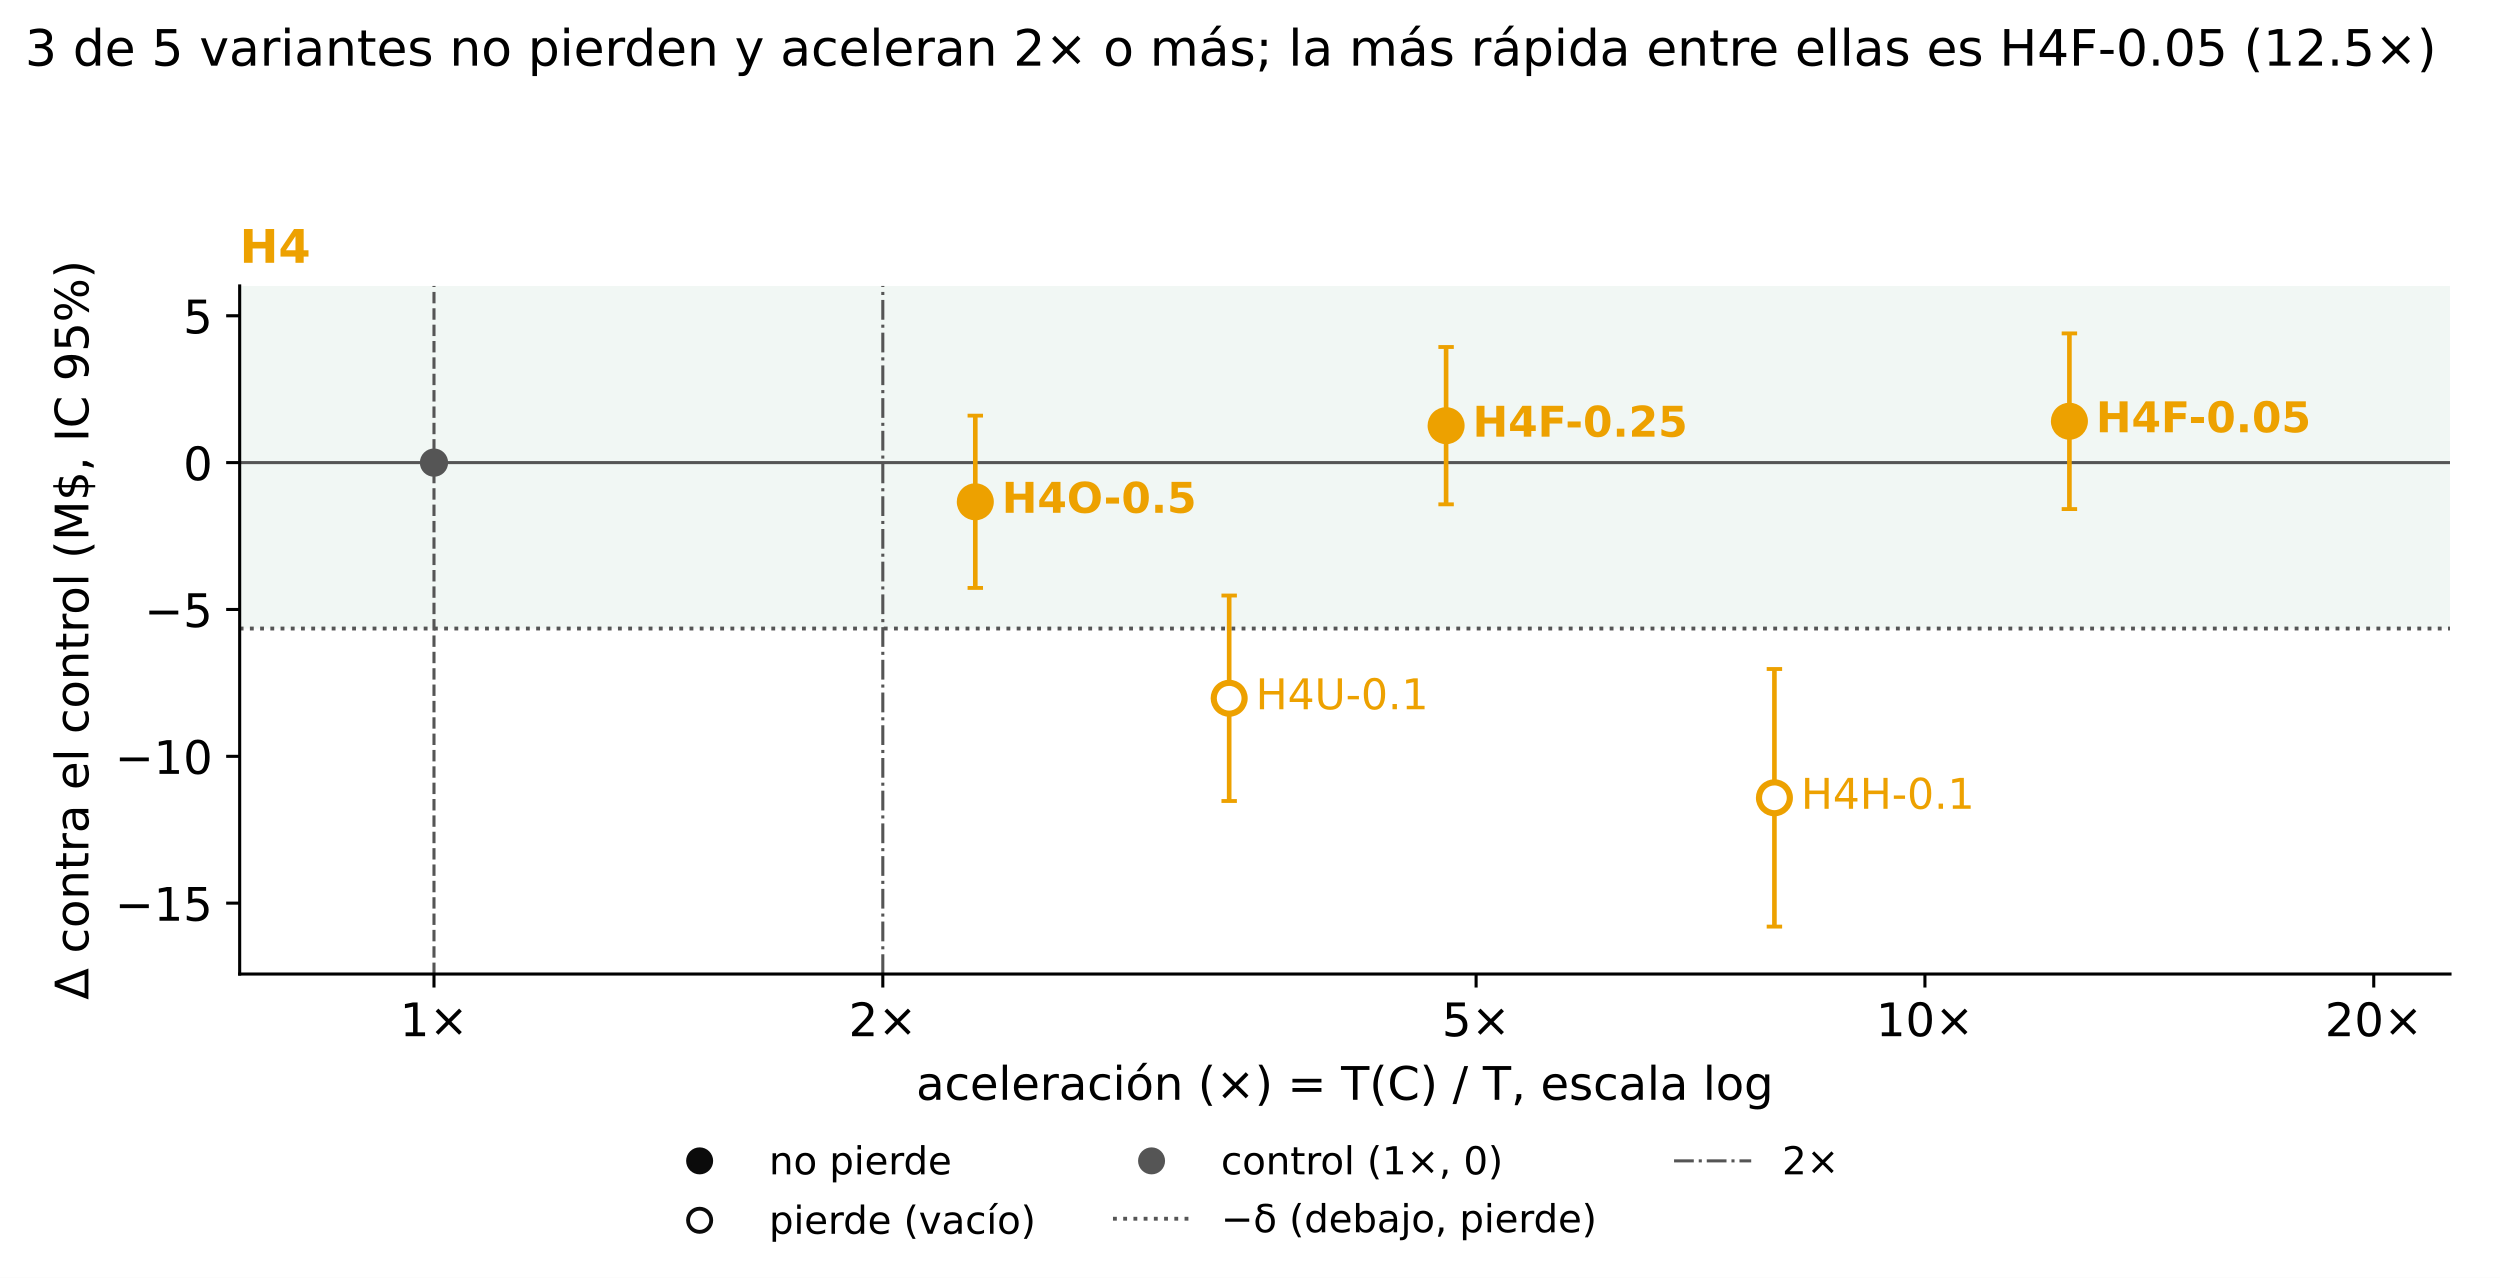
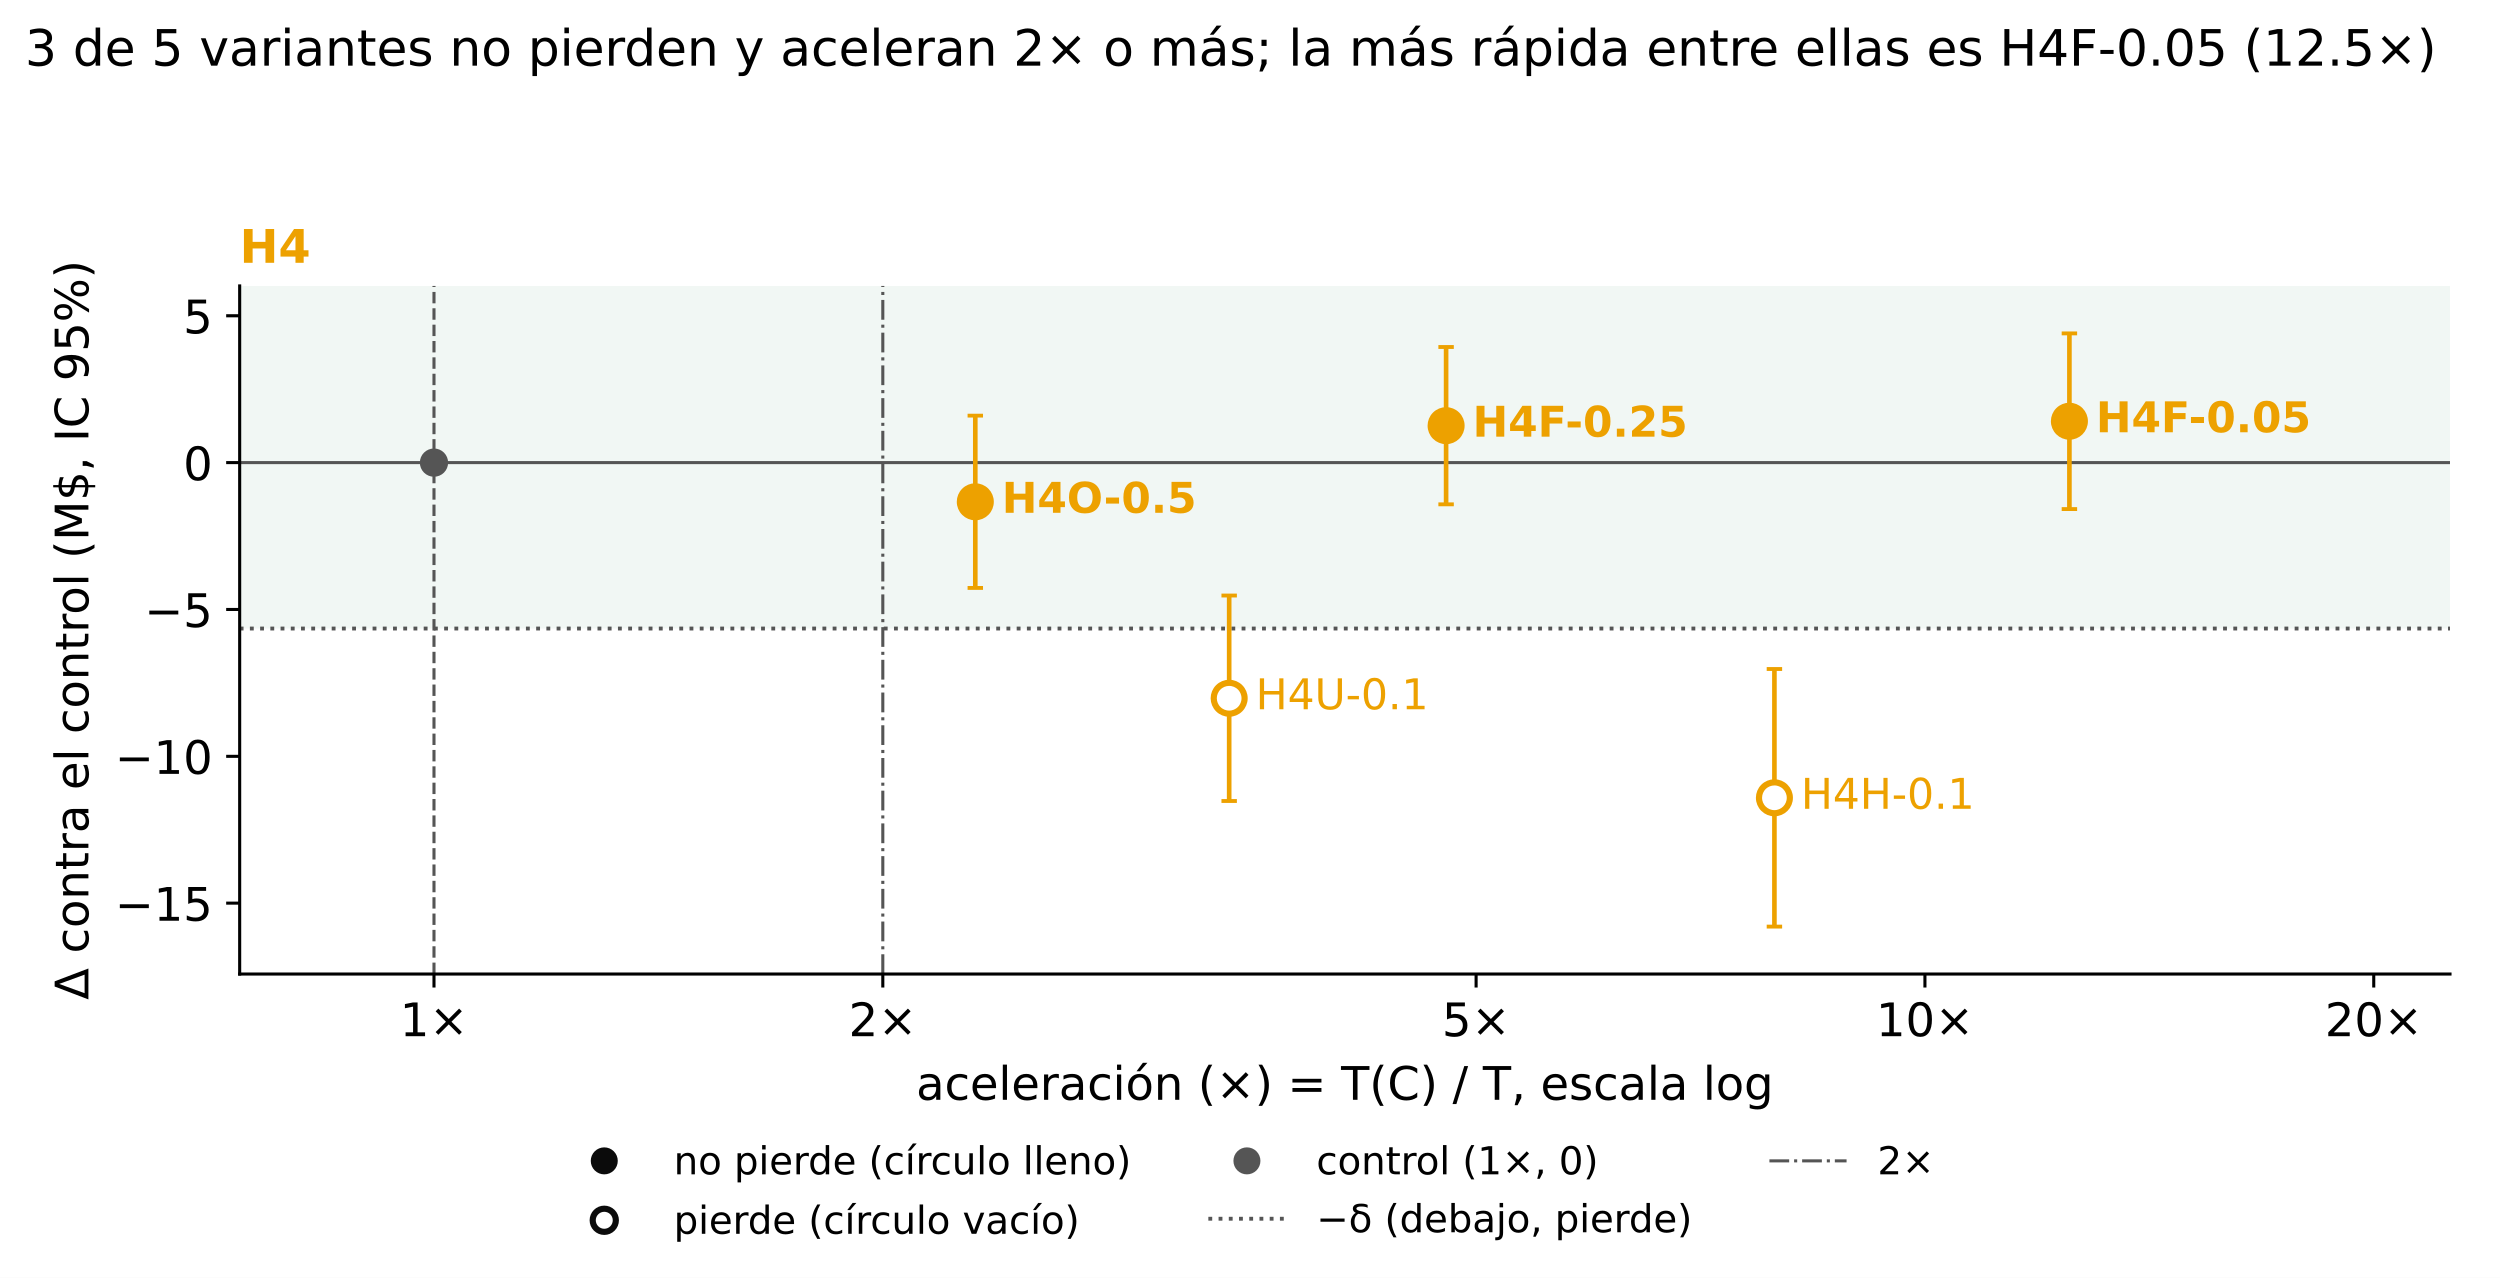
<svg xmlns="http://www.w3.org/2000/svg" xmlns:xlink="http://www.w3.org/1999/xlink" width="648pt" height="331.2pt" viewBox="0 0 648 331.2" version="1.1">
  <defs>
    <style type="text/css">*{stroke-linejoin: round; stroke-linecap: butt}</style>
  </defs>
  <g id="figure_1">
    <g id="patch_1">
      <path d="M 0 331.2  L 648 331.2  L 648 0  L 0 0  z " style="fill: #ffffff" />
    </g>
    <g id="axes_1">
      <g id="patch_2">
        <path d="M 62.123 252.469  L 635.04 252.469  L 635.04 74.112  L 62.123 74.112  z " style="fill: #ffffff" />
      </g>
      <g id="patch_3">
        <path d="M 62.123 162.918  L 635.04 162.918  L 635.04 74.112  L 62.123 74.112  z " clip-path="url(#p1cb5c2d19a)" style="fill: #2e8b57; opacity: 0.07" />
      </g>
      <g id="matplotlib.axis_1">
        <g id="xtick_1">
          <g id="line2d_1">
            <defs>
              <path id="mc2c56ff025" d="M 0 0  L 0 3.5  " style="stroke: #000000; stroke-width: 0.8" />
            </defs>
            <g>
              <use xlink:href="#mc2c56ff025" x="112.49" y="252.469" style="stroke: #000000; stroke-width: 0.8" />
            </g>
          </g>
          <g id="text_1">
            <text style="font-size: 12px; font-family: 'DejaVu Sans', 'Bitstream Vera Sans', 'Computer Modern Sans Serif', 'Lucida Grande', 'Verdana', 'Geneva', 'Lucid', 'Arial', 'Helvetica', 'Avant Garde', sans-serif; text-anchor: middle" x="112.49" y="268.586" transform="rotate(-0 112.4903 268.5864)">1×</text>
          </g>
        </g>
        <g id="xtick_2">
          <g id="line2d_2">
            <g>
              <use xlink:href="#mc2c56ff025" x="228.823" y="252.469" style="stroke: #000000; stroke-width: 0.8" />
            </g>
          </g>
          <g id="text_2">
            <text style="font-size: 12px; font-family: 'DejaVu Sans', 'Bitstream Vera Sans', 'Computer Modern Sans Serif', 'Lucida Grande', 'Verdana', 'Geneva', 'Lucid', 'Arial', 'Helvetica', 'Avant Garde', sans-serif; text-anchor: middle" x="228.823" y="268.586" transform="rotate(-0 228.8234 268.5864)">2×</text>
          </g>
        </g>
        <g id="xtick_3">
          <g id="line2d_3">
            <g>
              <use xlink:href="#mc2c56ff025" x="382.607" y="252.469" style="stroke: #000000; stroke-width: 0.8" />
            </g>
          </g>
          <g id="text_3">
            <text style="font-size: 12px; font-family: 'DejaVu Sans', 'Bitstream Vera Sans', 'Computer Modern Sans Serif', 'Lucida Grande', 'Verdana', 'Geneva', 'Lucid', 'Arial', 'Helvetica', 'Avant Garde', sans-serif; text-anchor: middle" x="382.607" y="268.586" transform="rotate(-0 382.6074 268.5864)">5×</text>
          </g>
        </g>
        <g id="xtick_4">
          <g id="line2d_4">
            <g>
              <use xlink:href="#mc2c56ff025" x="498.941" y="252.469" style="stroke: #000000; stroke-width: 0.8" />
            </g>
          </g>
          <g id="text_4">
            <text style="font-size: 12px; font-family: 'DejaVu Sans', 'Bitstream Vera Sans', 'Computer Modern Sans Serif', 'Lucida Grande', 'Verdana', 'Geneva', 'Lucid', 'Arial', 'Helvetica', 'Avant Garde', sans-serif; text-anchor: middle" x="498.941" y="268.586" transform="rotate(-0 498.9405 268.5864)">10×</text>
          </g>
        </g>
        <g id="xtick_5">
          <g id="line2d_5">
            <g>
              <use xlink:href="#mc2c56ff025" x="615.274" y="252.469" style="stroke: #000000; stroke-width: 0.8" />
            </g>
          </g>
          <g id="text_5">
            <text style="font-size: 12px; font-family: 'DejaVu Sans', 'Bitstream Vera Sans', 'Computer Modern Sans Serif', 'Lucida Grande', 'Verdana', 'Geneva', 'Lucid', 'Arial', 'Helvetica', 'Avant Garde', sans-serif; text-anchor: middle" x="615.274" y="268.586" transform="rotate(-0 615.2736 268.5864)">20×</text>
          </g>
        </g>
        <g id="text_6">
          <text style="font-size: 12px; font-family: 'DejaVu Sans', 'Bitstream Vera Sans', 'Computer Modern Sans Serif', 'Lucida Grande', 'Verdana', 'Geneva', 'Lucid', 'Arial', 'Helvetica', 'Avant Garde', sans-serif; text-anchor: middle" x="348.581" y="285.067" transform="rotate(-0 348.5814 285.0673)">aceleración (×) = T(C) / T, escala log</text>
        </g>
      </g>
      <g id="matplotlib.axis_2">
        <g id="ytick_1">
          <g id="line2d_6">
            <defs>
              <path id="m306bc90975" d="M 0 0  L -3.5 0  " style="stroke: #000000; stroke-width: 0.8" />
            </defs>
            <g>
              <use xlink:href="#m306bc90975" x="62.123" y="234.098" style="stroke: #000000; stroke-width: 0.8" />
            </g>
          </g>
          <g id="text_7">
            <text style="font-size: 12px; font-family: 'DejaVu Sans', 'Bitstream Vera Sans', 'Computer Modern Sans Serif', 'Lucida Grande', 'Verdana', 'Geneva', 'Lucid', 'Arial', 'Helvetica', 'Avant Garde', sans-serif; text-anchor: end" x="55.123" y="238.657" transform="rotate(-0 55.12281 238.6566)">−15</text>
          </g>
        </g>
        <g id="ytick_2">
          <g id="line2d_7">
            <g>
              <use xlink:href="#m306bc90975" x="62.123" y="196.036" style="stroke: #000000; stroke-width: 0.8" />
            </g>
          </g>
          <g id="text_8">
            <text style="font-size: 12px; font-family: 'DejaVu Sans', 'Bitstream Vera Sans', 'Computer Modern Sans Serif', 'Lucida Grande', 'Verdana', 'Geneva', 'Lucid', 'Arial', 'Helvetica', 'Avant Garde', sans-serif; text-anchor: end" x="55.123" y="200.594" transform="rotate(-0 55.12281 200.5942)">−10</text>
          </g>
        </g>
        <g id="ytick_3">
          <g id="line2d_8">
            <g>
              <use xlink:href="#m306bc90975" x="62.123" y="157.973" style="stroke: #000000; stroke-width: 0.8" />
            </g>
          </g>
          <g id="text_9">
            <text style="font-size: 12px; font-family: 'DejaVu Sans', 'Bitstream Vera Sans', 'Computer Modern Sans Serif', 'Lucida Grande', 'Verdana', 'Geneva', 'Lucid', 'Arial', 'Helvetica', 'Avant Garde', sans-serif; text-anchor: end" x="55.123" y="162.532" transform="rotate(-0 55.12281 162.5318)">−5</text>
          </g>
        </g>
        <g id="ytick_4">
          <g id="line2d_9">
            <g>
              <use xlink:href="#m306bc90975" x="62.123" y="119.911" style="stroke: #000000; stroke-width: 0.8" />
            </g>
          </g>
          <g id="text_10">
            <text style="font-size: 12px; font-family: 'DejaVu Sans', 'Bitstream Vera Sans', 'Computer Modern Sans Serif', 'Lucida Grande', 'Verdana', 'Geneva', 'Lucid', 'Arial', 'Helvetica', 'Avant Garde', sans-serif; text-anchor: end" x="55.123" y="124.469" transform="rotate(-0 55.12281 124.4694)">0</text>
          </g>
        </g>
        <g id="ytick_5">
          <g id="line2d_10">
            <g>
              <use xlink:href="#m306bc90975" x="62.123" y="81.848" style="stroke: #000000; stroke-width: 0.8" />
            </g>
          </g>
          <g id="text_11">
            <text style="font-size: 12px; font-family: 'DejaVu Sans', 'Bitstream Vera Sans', 'Computer Modern Sans Serif', 'Lucida Grande', 'Verdana', 'Geneva', 'Lucid', 'Arial', 'Helvetica', 'Avant Garde', sans-serif; text-anchor: end" x="55.123" y="86.407" transform="rotate(-0 55.12281 86.40697)">5</text>
          </g>
        </g>
        <g id="text_12">
          <text style="font-size: 12px; font-family: 'DejaVu Sans', 'Bitstream Vera Sans', 'Computer Modern Sans Serif', 'Lucida Grande', 'Verdana', 'Geneva', 'Lucid', 'Arial', 'Helvetica', 'Avant Garde', sans-serif; text-anchor: middle" x="22.914" y="163.291" transform="rotate(-90 22.91437 163.2907)">Δ contra el control (M$, IC 95%)</text>
        </g>
      </g>
      <g id="line2d_11">
        <path d="M 62.123 119.911  L 635.04 119.911  " clip-path="url(#p1cb5c2d19a)" style="fill: none; stroke: #555555; stroke-width: 0.8; stroke-linecap: square" />
      </g>
      <g id="line2d_12">
        <path d="M 62.123 162.918  L 635.04 162.918  " clip-path="url(#p1cb5c2d19a)" style="fill: none; stroke-dasharray: 1,1.65; stroke-dashoffset: 0; stroke: #555555" />
      </g>
      <g id="line2d_13">
        <path d="M 112.49 252.469  L 112.49 74.112  " clip-path="url(#p1cb5c2d19a)" style="fill: none; stroke-dasharray: 2.96,1.28; stroke-dashoffset: 0; stroke: #555555; stroke-width: 0.8" />
      </g>
      <g id="line2d_14">
        <path d="M 228.823 252.469  L 228.823 74.112  " clip-path="url(#p1cb5c2d19a)" style="fill: none; stroke-dasharray: 5.12,1.28,0.8,1.28; stroke-dashoffset: 0; stroke: #555555; stroke-width: 0.8" />
      </g>
      <g id="LineCollection_1">
        <path d="M 536.39 131.951  L 536.39 86.413  " clip-path="url(#p1cb5c2d19a)" style="fill: none; stroke: #eda100; stroke-width: 1.2" />
      </g>
      <g id="line2d_15">
        <defs>
          <path id="m4d28351fb7" d="M 2 0  L -2 -0  " style="stroke: #eda100" />
        </defs>
        <g clip-path="url(#p1cb5c2d19a)">
          <use xlink:href="#m4d28351fb7" x="536.39" y="131.951" style="fill: #eda100; stroke: #eda100" />
        </g>
      </g>
      <g id="line2d_16">
        <g clip-path="url(#p1cb5c2d19a)">
          <use xlink:href="#m4d28351fb7" x="536.39" y="86.413" style="fill: #eda100; stroke: #eda100" />
        </g>
      </g>
      <g id="LineCollection_2">
        <path d="M 459.928 240.169  L 459.928 173.408  " clip-path="url(#p1cb5c2d19a)" style="fill: none; stroke: #eda100; stroke-width: 1.2" />
      </g>
      <g id="line2d_17">
        <g clip-path="url(#p1cb5c2d19a)">
          <use xlink:href="#m4d28351fb7" x="459.928" y="240.169" style="fill: #eda100; stroke: #eda100" />
        </g>
      </g>
      <g id="line2d_18">
        <g clip-path="url(#p1cb5c2d19a)">
          <use xlink:href="#m4d28351fb7" x="459.928" y="173.408" style="fill: #eda100; stroke: #eda100" />
        </g>
      </g>
      <g id="LineCollection_3">
        <path d="M 374.828 130.726  L 374.828 89.941  " clip-path="url(#p1cb5c2d19a)" style="fill: none; stroke: #eda100; stroke-width: 1.2" />
      </g>
      <g id="line2d_19">
        <g clip-path="url(#p1cb5c2d19a)">
          <use xlink:href="#m4d28351fb7" x="374.828" y="130.726" style="fill: #eda100; stroke: #eda100" />
        </g>
      </g>
      <g id="line2d_20">
        <g clip-path="url(#p1cb5c2d19a)">
          <use xlink:href="#m4d28351fb7" x="374.828" y="89.941" style="fill: #eda100; stroke: #eda100" />
        </g>
      </g>
      <g id="LineCollection_4">
        <path d="M 318.601 207.614  L 318.601 154.359  " clip-path="url(#p1cb5c2d19a)" style="fill: none; stroke: #eda100; stroke-width: 1.2" />
      </g>
      <g id="line2d_21">
        <g clip-path="url(#p1cb5c2d19a)">
          <use xlink:href="#m4d28351fb7" x="318.601" y="207.614" style="fill: #eda100; stroke: #eda100" />
        </g>
      </g>
      <g id="line2d_22">
        <g clip-path="url(#p1cb5c2d19a)">
          <use xlink:href="#m4d28351fb7" x="318.601" y="154.359" style="fill: #eda100; stroke: #eda100" />
        </g>
      </g>
      <g id="LineCollection_5">
        <path d="M 252.797 152.395  L 252.797 107.733  " clip-path="url(#p1cb5c2d19a)" style="fill: none; stroke: #eda100; stroke-width: 1.2" />
      </g>
      <g id="line2d_23">
        <g clip-path="url(#p1cb5c2d19a)">
          <use xlink:href="#m4d28351fb7" x="252.797" y="152.395" style="fill: #eda100; stroke: #eda100" />
        </g>
      </g>
      <g id="line2d_24">
        <g clip-path="url(#p1cb5c2d19a)">
          <use xlink:href="#m4d28351fb7" x="252.797" y="107.733" style="fill: #eda100; stroke: #eda100" />
        </g>
      </g>
      <g id="patch_4">
        <path d="M 62.123 252.469  L 62.123 74.112  " style="fill: none; stroke: #000000; stroke-width: 0.8; stroke-linejoin: miter; stroke-linecap: square" />
      </g>
      <g id="patch_5">
        <path d="M 62.123 252.469  L 635.04 252.469  " style="fill: none; stroke: #000000; stroke-width: 0.8; stroke-linejoin: miter; stroke-linecap: square" />
      </g>
      <g id="PathCollection_1">
        <defs>
          <path id="m2eedf08819" d="M 0 3.162  C 0.839 3.162 1.643 2.829 2.236 2.236  C 2.829 1.643 3.162 0.839 3.162 0  C 3.162 -0.839 2.829 -1.643 2.236 -2.236  C 1.643 -2.829 0.839 -3.162 0 -3.162  C -0.839 -3.162 -1.643 -2.829 -2.236 -2.236  C -2.829 -1.643 -3.162 -0.839 -3.162 0  C -3.162 0.839 -2.829 1.643 -2.236 2.236  C -1.643 2.829 -0.839 3.162 0 3.162  z " style="stroke: #555555" />
        </defs>
        <g clip-path="url(#p1cb5c2d19a)">
          <use xlink:href="#m2eedf08819" x="112.49" y="119.911" style="fill: #555555; stroke: #555555" />
        </g>
      </g>
      <g id="PathCollection_2">
        <defs>
          <path id="m22da80ec97" d="M 0 4  C 1.061 4 2.078 3.579 2.828 2.828  C 3.579 2.078 4 1.061 4 0  C 4 -1.061 3.579 -2.078 2.828 -2.828  C 2.078 -3.579 1.061 -4 0 -4  C -1.061 -4 -2.078 -3.579 -2.828 -2.828  C -3.579 -2.078 -4 -1.061 -4 0  C -4 1.061 -3.579 2.078 -2.828 2.828  C -2.078 3.579 -1.061 4 0 4  z " style="stroke: #eda100; stroke-width: 1.6" />
        </defs>
        <g clip-path="url(#p1cb5c2d19a)">
          <use xlink:href="#m22da80ec97" x="536.39" y="109.182" style="fill: #eda100; stroke: #eda100; stroke-width: 1.6" />
        </g>
      </g>
      <g id="PathCollection_3">
        <defs>
          <path id="mf51439af82" d="M 0 4  C 1.061 4 2.078 3.579 2.828 2.828  C 3.579 2.078 4 1.061 4 0  C 4 -1.061 3.579 -2.078 2.828 -2.828  C 2.078 -3.579 1.061 -4 0 -4  C -1.061 -4 -2.078 -3.579 -2.828 -2.828  C -3.579 -2.078 -4 -1.061 -4 0  C -4 1.061 -3.579 2.078 -2.828 2.828  C -2.078 3.579 -1.061 4 0 4  z " style="stroke: #eda100; stroke-width: 1.6" />
        </defs>
        <g clip-path="url(#p1cb5c2d19a)">
          <use xlink:href="#mf51439af82" x="459.928" y="206.788" style="fill: #ffffff; stroke: #eda100; stroke-width: 1.6" />
        </g>
      </g>
      <g id="PathCollection_4">
        <g clip-path="url(#p1cb5c2d19a)">
          <use xlink:href="#m22da80ec97" x="374.828" y="110.333" style="fill: #eda100; stroke: #eda100; stroke-width: 1.6" />
        </g>
      </g>
      <g id="PathCollection_5">
        <g clip-path="url(#p1cb5c2d19a)">
          <use xlink:href="#mf51439af82" x="318.601" y="180.987" style="fill: #ffffff; stroke: #eda100; stroke-width: 1.6" />
        </g>
      </g>
      <g id="PathCollection_6">
        <g clip-path="url(#p1cb5c2d19a)">
          <use xlink:href="#m22da80ec97" x="252.797" y="130.064" style="fill: #eda100; stroke: #eda100; stroke-width: 1.6" />
        </g>
      </g>
      <g id="text_13">
        <text style="font-weight: 700; font-size: 11px; font-family: 'DejaVu Sans', 'Bitstream Vera Sans', 'Computer Modern Sans Serif', 'Lucida Grande', 'Verdana', 'Geneva', 'Lucid', 'Arial', 'Helvetica', 'Avant Garde', sans-serif; text-anchor: start; fill: #eda100" x="543.265" y="112.039" transform="rotate(-0 543.2649 112.0394)">H4F-0.05</text>
      </g>
      <g id="text_14">
        <text style="font-size: 11px; font-family: 'DejaVu Sans', 'Bitstream Vera Sans', 'Computer Modern Sans Serif', 'Lucida Grande', 'Verdana', 'Geneva', 'Lucid', 'Arial', 'Helvetica', 'Avant Garde', sans-serif; text-anchor: start; fill: #eda100" x="466.803" y="209.646" transform="rotate(-0 466.8031 209.6457)">H4H-0.1</text>
      </g>
      <g id="text_15">
        <text style="font-weight: 700; font-size: 11px; font-family: 'DejaVu Sans', 'Bitstream Vera Sans', 'Computer Modern Sans Serif', 'Lucida Grande', 'Verdana', 'Geneva', 'Lucid', 'Arial', 'Helvetica', 'Avant Garde', sans-serif; text-anchor: start; fill: #eda100" x="381.703" y="113.191" transform="rotate(-0 381.7032 113.1908)">H4F-0.25</text>
      </g>
      <g id="text_16">
        <text style="font-size: 11px; font-family: 'DejaVu Sans', 'Bitstream Vera Sans', 'Computer Modern Sans Serif', 'Lucida Grande', 'Verdana', 'Geneva', 'Lucid', 'Arial', 'Helvetica', 'Avant Garde', sans-serif; text-anchor: start; fill: #eda100" x="325.476" y="183.844" transform="rotate(-0 325.4757 183.8441)">H4U-0.1</text>
      </g>
      <g id="text_17">
        <text style="font-weight: 700; font-size: 11px; font-family: 'DejaVu Sans', 'Bitstream Vera Sans', 'Computer Modern Sans Serif', 'Lucida Grande', 'Verdana', 'Geneva', 'Lucid', 'Arial', 'Helvetica', 'Avant Garde', sans-serif; text-anchor: start; fill: #eda100" x="259.672" y="132.921" transform="rotate(-0 259.672 132.9214)">H4O-0.5</text>
      </g>
      <g id="text_18">
        <text style="font-weight: 700; font-size: 12px; font-family: 'DejaVu Sans', 'Bitstream Vera Sans', 'Computer Modern Sans Serif', 'Lucida Grande', 'Verdana', 'Geneva', 'Lucid', 'Arial', 'Helvetica', 'Avant Garde', sans-serif; text-anchor: start; fill: #eda100" x="62.123" y="68.112" transform="rotate(-0 62.12281 68.11223)">H4</text>
      </g>
    </g>
    <g id="text_19">
      <text style="font-size: 13px; font-family: 'DejaVu Sans', 'Bitstream Vera Sans', 'Computer Modern Sans Serif', 'Lucida Grande', 'Verdana', 'Geneva', 'Lucid', 'Arial', 'Helvetica', 'Avant Garde', sans-serif; text-anchor: start" x="6.48" y="17.022" transform="rotate(-0 6.48 17.02197)">3 de 5 variantes no pierden y aceleran 2× o más; la más rápida entre ellas es H4F-0.05 (12.5×)</text>
    </g>
    <g id="legend_1">
      <g id="line2d_25">
        <defs>
          <path id="md4cddb9764" d="M 0 3  C 0.796 3 1.559 2.684 2.121 2.121  C 2.684 1.559 3 0.796 3 0  C 3 -0.796 2.684 -1.559 2.121 -2.121  C 1.559 -2.684 0.796 -3 0 -3  C -0.796 -3 -1.559 -2.684 -2.121 -2.121  C -2.684 -1.559 -3 -0.796 -3 0  C -3 0.796 -2.684 1.559 -2.121 2.121  C -1.559 2.684 -0.796 3 0 3  z " style="stroke: #0b0b0b" />
        </defs>
        <g>
-           <use xlink:href="#md4cddb9764" x="181.345" y="300.897" style="fill: #0b0b0b; stroke: #0b0b0b" />
+           <use xlink:href="#md4cddb9764" x="156.627" y="300.897" style="fill: #0b0b0b; stroke: #0b0b0b" />
        </g>
      </g>
      <g id="text_20">
-         <text style="font-size: 10px; font-family: 'DejaVu Sans', 'Bitstream Vera Sans', 'Computer Modern Sans Serif', 'Lucida Grande', 'Verdana', 'Geneva', 'Lucid', 'Arial', 'Helvetica', 'Avant Garde', sans-serif; text-anchor: start" x="199.345" y="304.397" transform="rotate(-0 199.3445 304.3969)">no pierde</text>
+         <text style="font-size: 10px; font-family: 'DejaVu Sans', 'Bitstream Vera Sans', 'Computer Modern Sans Serif', 'Lucida Grande', 'Verdana', 'Geneva', 'Lucid', 'Arial', 'Helvetica', 'Avant Garde', sans-serif; text-anchor: start" x="174.627" y="304.397" transform="rotate(-0 174.6266 304.3969)">no pierde (círculo lleno)</text>
      </g>
      <g id="line2d_26">
        <defs>
-           <path id="mfa3c352f89" d="M 0 3  C 0.796 3 1.559 2.684 2.121 2.121  C 2.684 1.559 3 0.796 3 0  C 3 -0.796 2.684 -1.559 2.121 -2.121  C 1.559 -2.684 0.796 -3 0 -3  C -0.796 -3 -1.559 -2.684 -2.121 -2.121  C -2.684 -1.559 -3 -0.796 -3 0  C -3 0.796 -2.684 1.559 -2.121 2.121  C -1.559 2.684 -0.796 3 0 3  z " style="stroke: #0b0b0b" />
+           <path id="m0360d71a9d" d="M 0 3  C 0.796 3 1.559 2.684 2.121 2.121  C 2.684 1.559 3 0.796 3 0  C 3 -0.796 2.684 -1.559 2.121 -2.121  C 1.559 -2.684 0.796 -3 0 -3  C -0.796 -3 -1.559 -2.684 -2.121 -2.121  C -2.684 -1.559 -3 -0.796 -3 0  C -3 0.796 -2.684 1.559 -2.121 2.121  C -1.559 2.684 -0.796 3 0 3  z " style="stroke: #0b0b0b; stroke-width: 1.6" />
        </defs>
        <g>
-           <use xlink:href="#mfa3c352f89" x="181.345" y="316.298" style="fill: #ffffff; stroke: #0b0b0b" />
+           <use xlink:href="#m0360d71a9d" x="156.627" y="316.298" style="fill: #ffffff; stroke: #0b0b0b; stroke-width: 1.6" />
        </g>
      </g>
      <g id="text_21">
-         <text style="font-size: 10px; font-family: 'DejaVu Sans', 'Bitstream Vera Sans', 'Computer Modern Sans Serif', 'Lucida Grande', 'Verdana', 'Geneva', 'Lucid', 'Arial', 'Helvetica', 'Avant Garde', sans-serif; text-anchor: start" x="199.345" y="319.798" transform="rotate(-0 199.3445 319.7977)">pierde (vacío)</text>
+         <text style="font-size: 10px; font-family: 'DejaVu Sans', 'Bitstream Vera Sans', 'Computer Modern Sans Serif', 'Lucida Grande', 'Verdana', 'Geneva', 'Lucid', 'Arial', 'Helvetica', 'Avant Garde', sans-serif; text-anchor: start" x="174.627" y="319.798" transform="rotate(-0 174.6266 319.7977)">pierde (círculo vacío)</text>
      </g>
      <g id="line2d_27">
        <defs>
          <path id="m25f2348f57" d="M 0 3  C 0.796 3 1.559 2.684 2.121 2.121  C 2.684 1.559 3 0.796 3 0  C 3 -0.796 2.684 -1.559 2.121 -2.121  C 1.559 -2.684 0.796 -3 0 -3  C -0.796 -3 -1.559 -2.684 -2.121 -2.121  C -2.684 -1.559 -3 -0.796 -3 0  C -3 0.796 -2.684 1.559 -2.121 2.121  C -1.559 2.684 -0.796 3 0 3  z " style="stroke: #555555" />
        </defs>
        <g>
-           <use xlink:href="#m25f2348f57" x="298.485" y="300.897" style="fill: #555555; stroke: #555555" />
+           <use xlink:href="#m25f2348f57" x="323.203" y="300.897" style="fill: #555555; stroke: #555555" />
        </g>
      </g>
      <g id="text_22">
-         <text style="font-size: 10px; font-family: 'DejaVu Sans', 'Bitstream Vera Sans', 'Computer Modern Sans Serif', 'Lucida Grande', 'Verdana', 'Geneva', 'Lucid', 'Arial', 'Helvetica', 'Avant Garde', sans-serif; text-anchor: start" x="316.485" y="304.397" transform="rotate(-0 316.4852 304.3969)">control (1×, 0)</text>
+         <text style="font-size: 10px; font-family: 'DejaVu Sans', 'Bitstream Vera Sans', 'Computer Modern Sans Serif', 'Lucida Grande', 'Verdana', 'Geneva', 'Lucid', 'Arial', 'Helvetica', 'Avant Garde', sans-serif; text-anchor: start" x="341.203" y="304.397" transform="rotate(-0 341.2031 304.3969)">control (1×, 0)</text>
      </g>
      <g id="line2d_28">
-         <path d="M 288.485 315.898  L 298.485 315.898  L 308.485 315.898  " style="fill: none; stroke-dasharray: 1,1.65; stroke-dashoffset: 0; stroke: #555555" />
+         <path d="M 313.203 315.898  L 323.203 315.898  L 333.203 315.898  " style="fill: none; stroke-dasharray: 1,1.65; stroke-dashoffset: 0; stroke: #555555" />
      </g>
      <g id="text_23">
-         <text style="font-size: 10px; font-family: 'DejaVu Sans', 'Bitstream Vera Sans', 'Computer Modern Sans Serif', 'Lucida Grande', 'Verdana', 'Geneva', 'Lucid', 'Arial', 'Helvetica', 'Avant Garde', sans-serif; text-anchor: start" x="316.485" y="319.398" transform="rotate(-0 316.4852 319.3977)">−δ (debajo, pierde)</text>
+         <text style="font-size: 10px; font-family: 'DejaVu Sans', 'Bitstream Vera Sans', 'Computer Modern Sans Serif', 'Lucida Grande', 'Verdana', 'Geneva', 'Lucid', 'Arial', 'Helvetica', 'Avant Garde', sans-serif; text-anchor: start" x="341.203" y="319.398" transform="rotate(-0 341.2031 319.3977)">−δ (debajo, pierde)</text>
      </g>
      <g id="line2d_29">
-         <path d="M 433.913 300.897  L 443.913 300.897  L 453.913 300.897  " style="fill: none; stroke-dasharray: 5.12,1.28,0.8,1.28; stroke-dashoffset: 0; stroke: #555555; stroke-width: 0.8" />
+         <path d="M 458.631 300.897  L 468.631 300.897  L 478.631 300.897  " style="fill: none; stroke-dasharray: 5.12,1.28,0.8,1.28; stroke-dashoffset: 0; stroke: #555555; stroke-width: 0.8" />
      </g>
      <g id="text_24">
-         <text style="font-size: 10px; font-family: 'DejaVu Sans', 'Bitstream Vera Sans', 'Computer Modern Sans Serif', 'Lucida Grande', 'Verdana', 'Geneva', 'Lucid', 'Arial', 'Helvetica', 'Avant Garde', sans-serif; text-anchor: start" x="461.913" y="304.397" transform="rotate(-0 461.9133 304.3969)">2×</text>
+         <text style="font-size: 10px; font-family: 'DejaVu Sans', 'Bitstream Vera Sans', 'Computer Modern Sans Serif', 'Lucida Grande', 'Verdana', 'Geneva', 'Lucid', 'Arial', 'Helvetica', 'Avant Garde', sans-serif; text-anchor: start" x="486.631" y="304.397" transform="rotate(-0 486.6313 304.3969)">2×</text>
      </g>
    </g>
  </g>
  <defs>
    <clipPath id="p1cb5c2d19a">
      <rect x="62.123" y="74.112" width="572.917" height="178.357" />
    </clipPath>
  </defs>
</svg>
